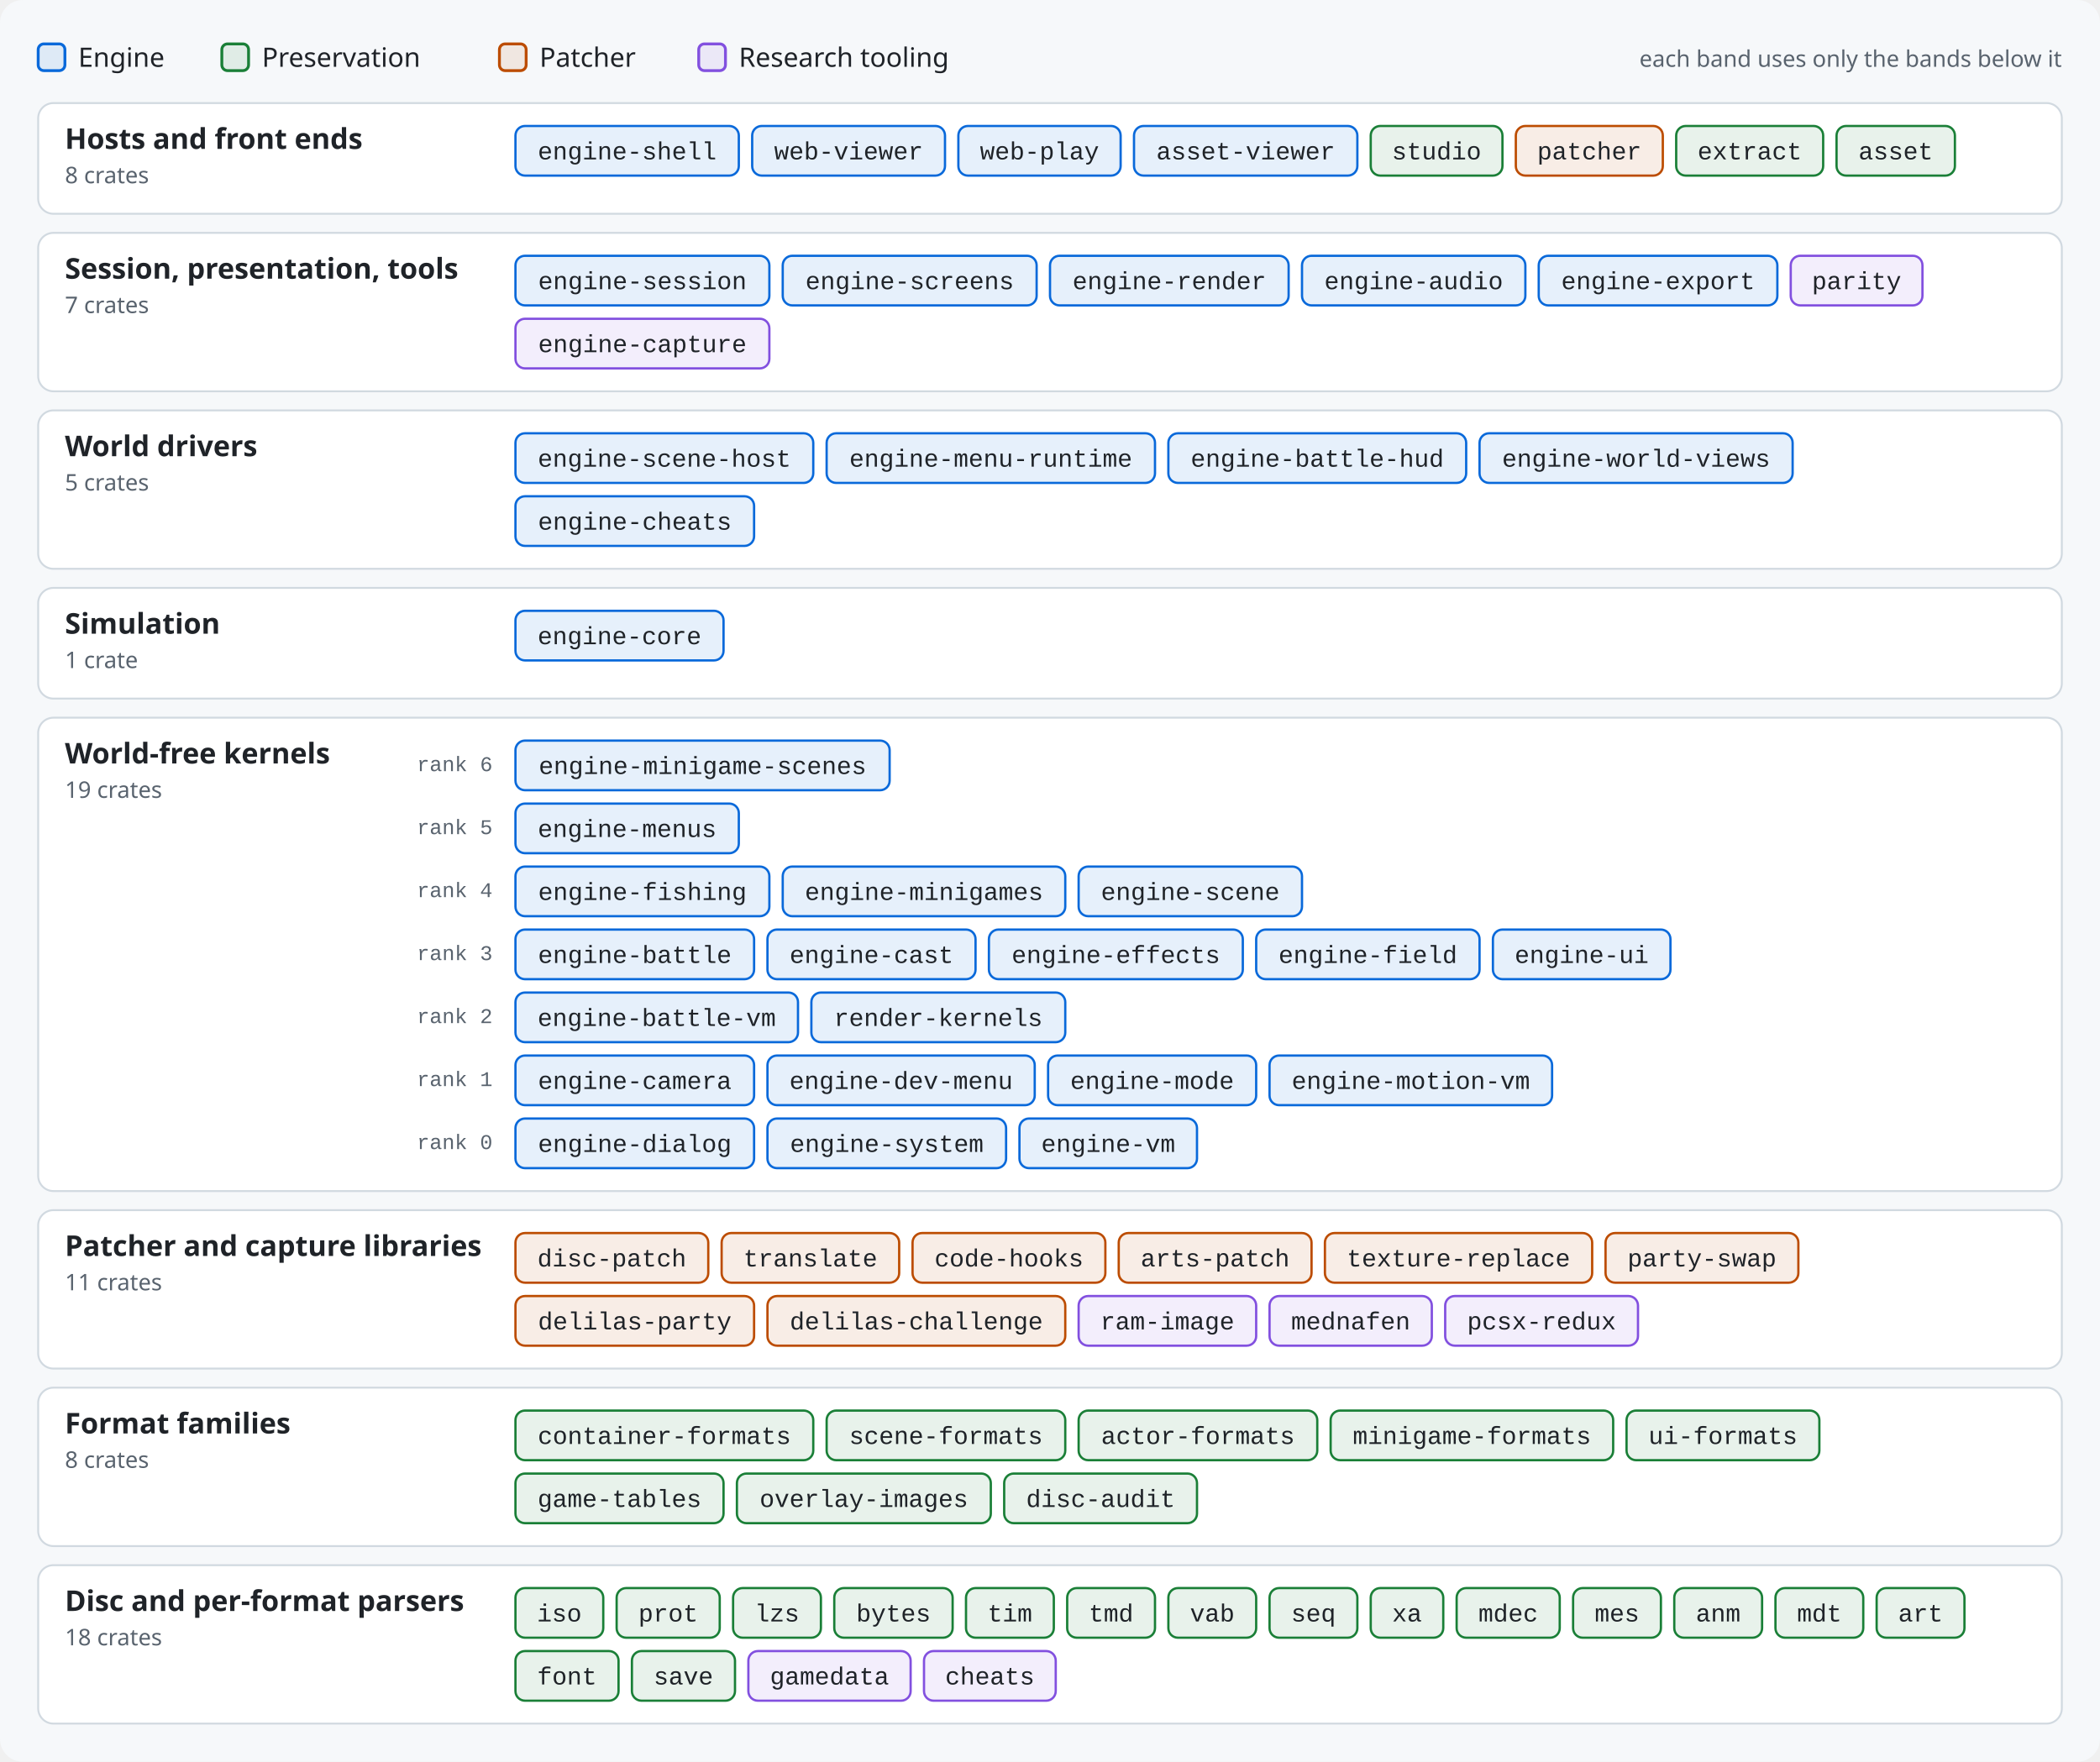
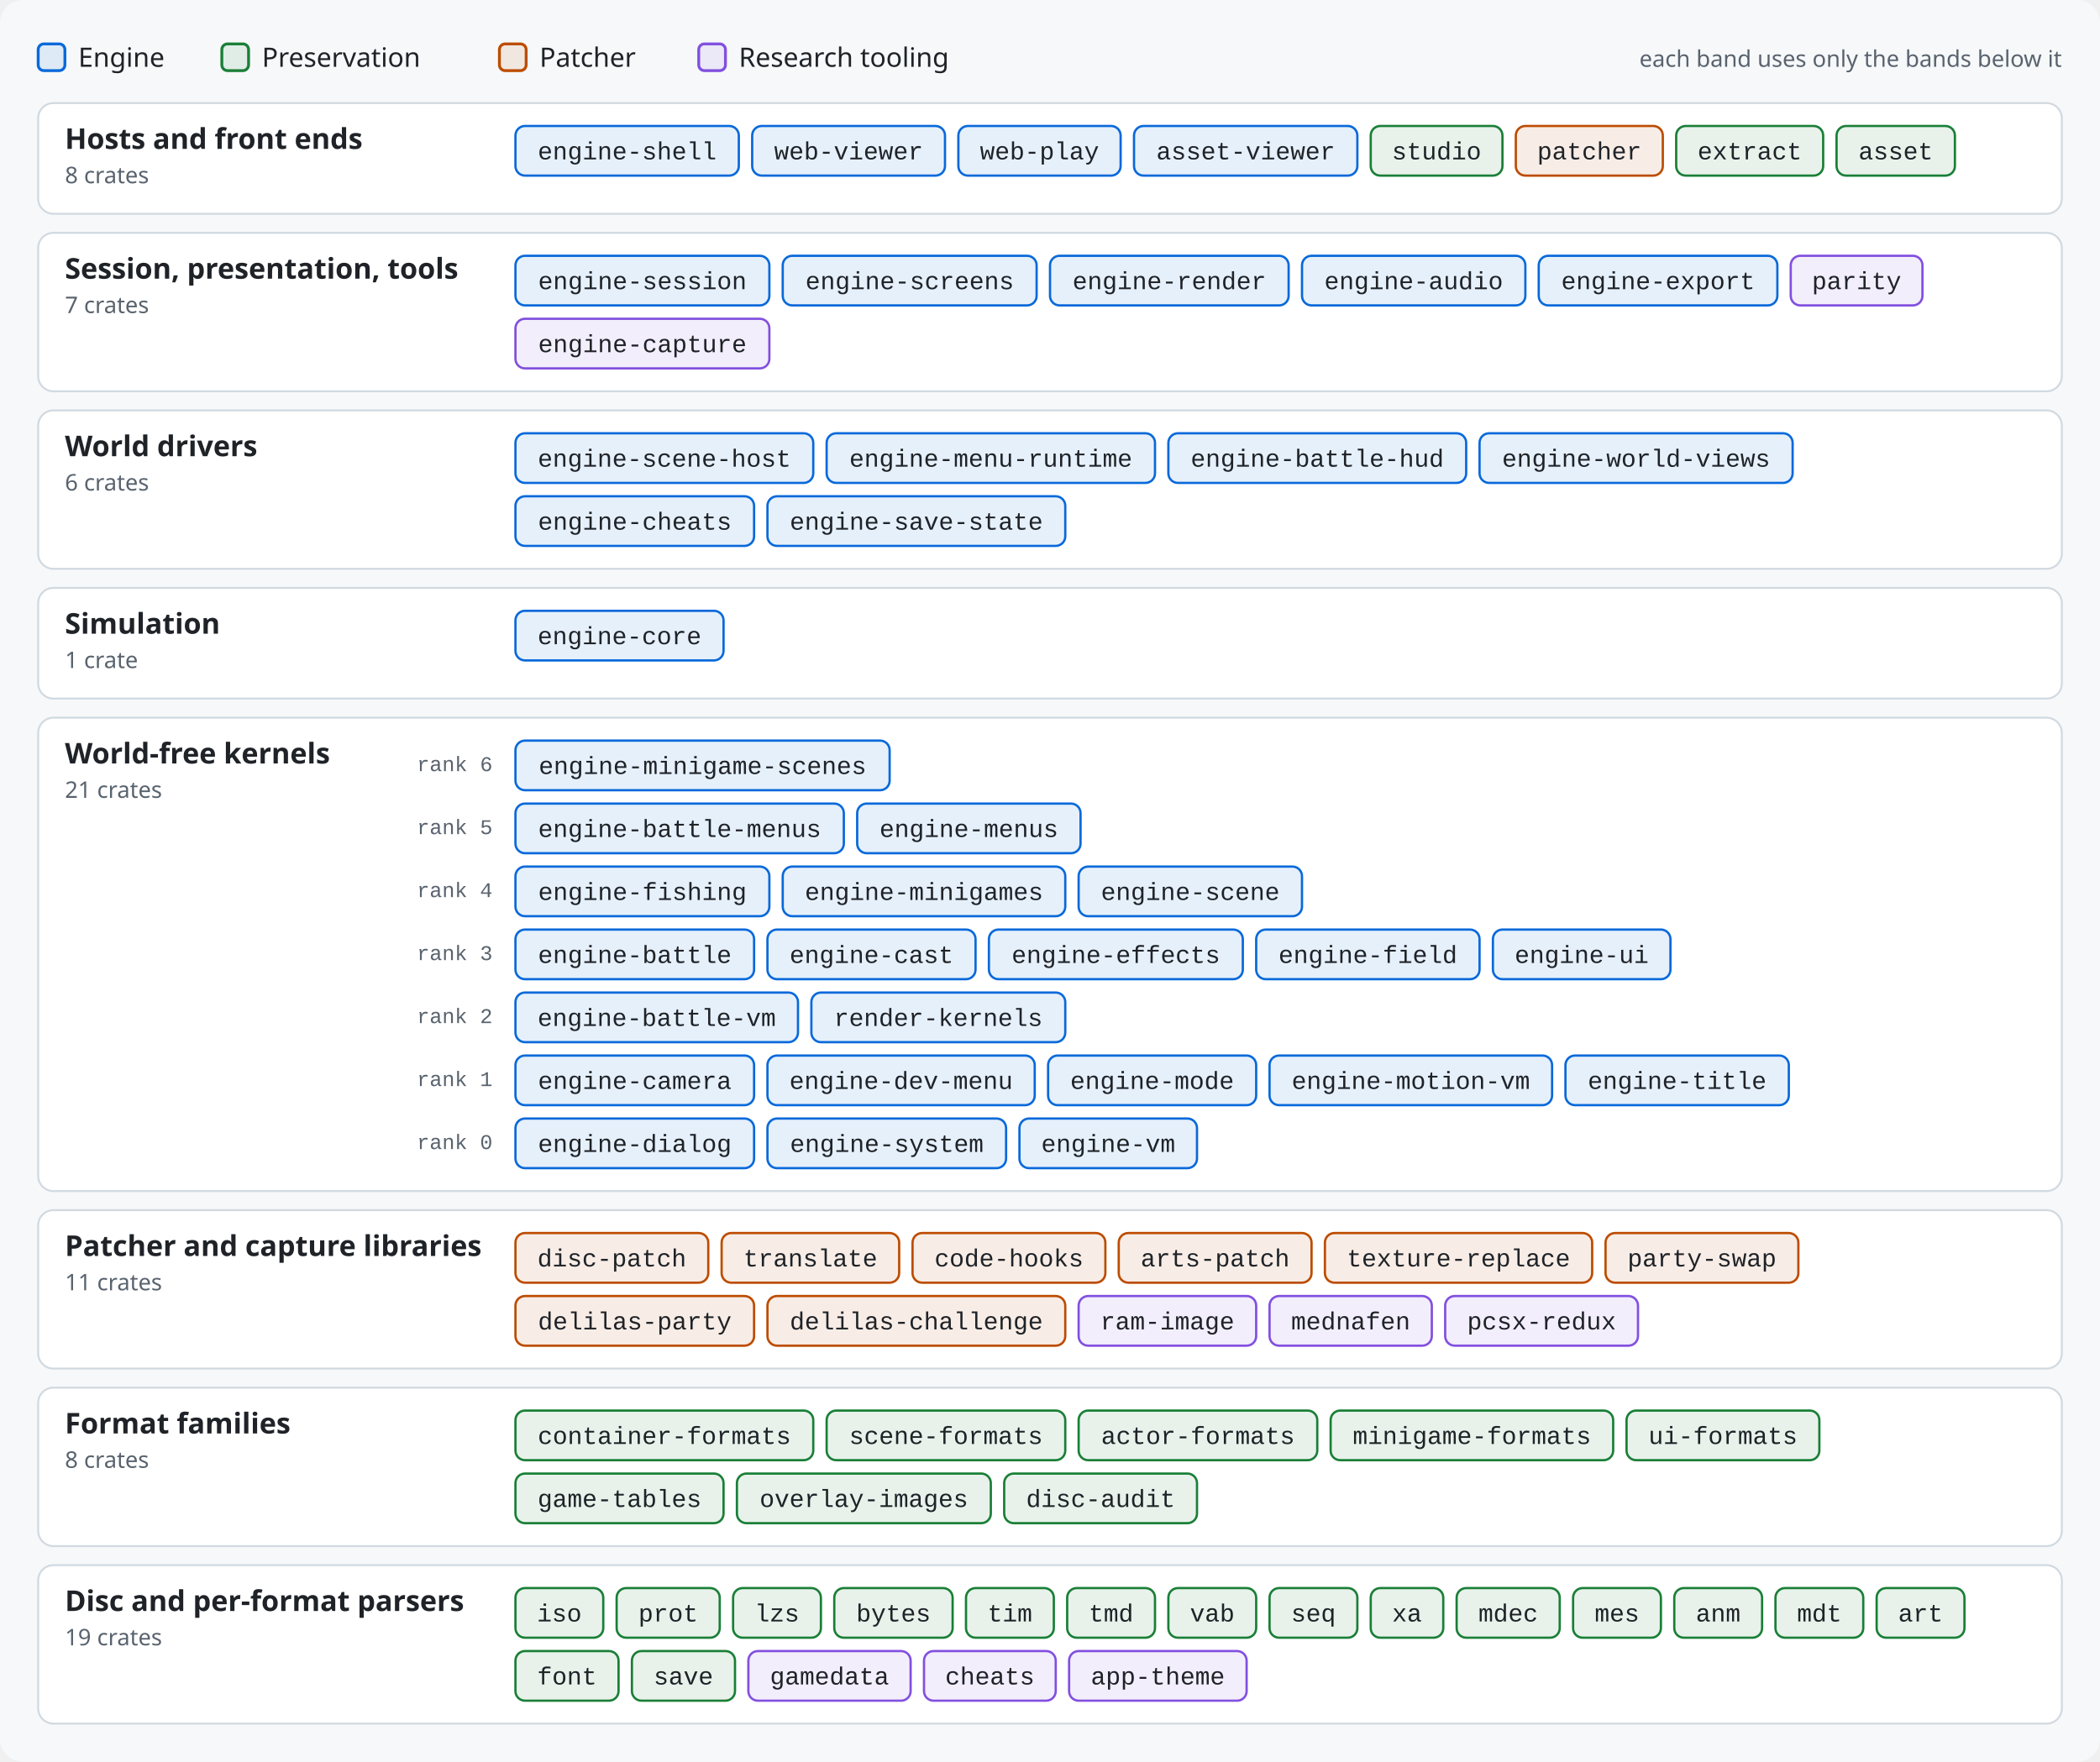
<svg xmlns="http://www.w3.org/2000/svg" viewBox="0 0 1100 923" width="1100" height="923" role="img" aria-labelledby="t d">
  <style>text{font-family:-apple-system, BlinkMacSystemFont, 'Segoe UI', 'Noto Sans', Helvetica, Arial, sans-serif;fill:#1f2328}.ch{font-family:ui-monospace, SFMono-Regular, Menlo, Consolas, 'Liberation Mono', monospace;font-size:13px}.bt{font-size:15px;font-weight:600}.mu{font-size:12px;fill:#59636e}.rk{font-family:ui-monospace, SFMono-Regular, Menlo, Consolas, 'Liberation Mono', monospace;font-size:11px;fill:#59636e}.lg{font-size:14px}</style>
  <rect width="1100" height="923" rx="12" fill="#f6f8fa" />
  <rect x="20" y="23" width="14" height="14" rx="3" fill="#0969da" fill-opacity="0.10" stroke="#0969da" stroke-width="1.5" />
  <text x="41" y="35" class="lg">Engine</text>
  <rect x="116.2" y="23" width="14" height="14" rx="3" fill="#1a7f37" fill-opacity="0.10" stroke="#1a7f37" stroke-width="1.5" />
  <text x="137.2" y="35" class="lg">Preservation</text>
  <rect x="261.6" y="23" width="14" height="14" rx="3" fill="#bc4c00" fill-opacity="0.10" stroke="#bc4c00" stroke-width="1.5" />
  <text x="282.6" y="35" class="lg">Patcher</text>
  <rect x="366" y="23" width="14" height="14" rx="3" fill="#8250df" fill-opacity="0.10" stroke="#8250df" stroke-width="1.5" />
  <text x="387" y="35" class="lg">Research tooling</text>
  <text x="1080" y="35" class="mu" text-anchor="end">each band uses only the bands below it</text>
  <rect x="20" y="54" width="1060" height="58" rx="8" fill="#ffffff" stroke="#d1d9e0" />
  <text x="34" y="78" class="bt">Hosts and front ends</text>
  <text x="34" y="96" class="mu">8 crates</text>
  <g>
    <rect x="270" y="66" width="117" height="26" rx="5" fill="#0969da" fill-opacity="0.10" stroke="#0969da" stroke-width="1.2" />
    <text x="328.5" y="83.5" class="ch" text-anchor="middle">engine-shell</text>
  </g>
  <g>
    <rect x="394" y="66" width="101" height="26" rx="5" fill="#0969da" fill-opacity="0.10" stroke="#0969da" stroke-width="1.2" />
    <text x="444.5" y="83.5" class="ch" text-anchor="middle">web-viewer</text>
  </g>
  <g>
    <rect x="502" y="66" width="85" height="26" rx="5" fill="#0969da" fill-opacity="0.10" stroke="#0969da" stroke-width="1.2" />
    <text x="544.5" y="83.5" class="ch" text-anchor="middle">web-play</text>
  </g>
  <g>
    <rect x="594" y="66" width="117" height="26" rx="5" fill="#0969da" fill-opacity="0.10" stroke="#0969da" stroke-width="1.2" />
    <text x="652.5" y="83.5" class="ch" text-anchor="middle">asset-viewer</text>
  </g>
  <g>
    <rect x="718" y="66" width="69" height="26" rx="5" fill="#1a7f37" fill-opacity="0.10" stroke="#1a7f37" stroke-width="1.2" />
    <text x="752.5" y="83.5" class="ch" text-anchor="middle">studio</text>
  </g>
  <g>
    <rect x="794" y="66" width="77" height="26" rx="5" fill="#bc4c00" fill-opacity="0.10" stroke="#bc4c00" stroke-width="1.2" />
    <text x="832.5" y="83.5" class="ch" text-anchor="middle">patcher</text>
  </g>
  <g>
    <rect x="878" y="66" width="77" height="26" rx="5" fill="#1a7f37" fill-opacity="0.10" stroke="#1a7f37" stroke-width="1.2" />
    <text x="916.5" y="83.5" class="ch" text-anchor="middle">extract</text>
  </g>
  <g>
    <rect x="962" y="66" width="62" height="26" rx="5" fill="#1a7f37" fill-opacity="0.10" stroke="#1a7f37" stroke-width="1.2" />
    <text x="993.0" y="83.5" class="ch" text-anchor="middle">asset</text>
  </g>
  <rect x="20" y="122" width="1060" height="83" rx="8" fill="#ffffff" stroke="#d1d9e0" />
  <text x="34" y="146" class="bt">Session, presentation, tools</text>
  <text x="34" y="164" class="mu">7 crates</text>
  <g>
    <rect x="270" y="134" width="133" height="26" rx="5" fill="#0969da" fill-opacity="0.10" stroke="#0969da" stroke-width="1.2" />
    <text x="336.5" y="151.5" class="ch" text-anchor="middle">engine-session</text>
  </g>
  <g>
    <rect x="410" y="134" width="133" height="26" rx="5" fill="#0969da" fill-opacity="0.10" stroke="#0969da" stroke-width="1.2" />
    <text x="476.5" y="151.5" class="ch" text-anchor="middle">engine-screens</text>
  </g>
  <g>
    <rect x="550" y="134" width="125" height="26" rx="5" fill="#0969da" fill-opacity="0.10" stroke="#0969da" stroke-width="1.2" />
    <text x="612.5" y="151.5" class="ch" text-anchor="middle">engine-render</text>
  </g>
  <g>
    <rect x="682" y="134" width="117" height="26" rx="5" fill="#0969da" fill-opacity="0.10" stroke="#0969da" stroke-width="1.2" />
    <text x="740.5" y="151.5" class="ch" text-anchor="middle">engine-audio</text>
  </g>
  <g>
    <rect x="806" y="134" width="125" height="26" rx="5" fill="#0969da" fill-opacity="0.10" stroke="#0969da" stroke-width="1.2" />
    <text x="868.5" y="151.5" class="ch" text-anchor="middle">engine-export</text>
  </g>
  <g>
    <rect x="938" y="134" width="69" height="26" rx="5" fill="#8250df" fill-opacity="0.10" stroke="#8250df" stroke-width="1.2" />
    <text x="972.5" y="151.5" class="ch" text-anchor="middle">parity</text>
  </g>
  <g>
    <rect x="270" y="167" width="133" height="26" rx="5" fill="#8250df" fill-opacity="0.10" stroke="#8250df" stroke-width="1.2" />
    <text x="336.5" y="184.5" class="ch" text-anchor="middle">engine-capture</text>
  </g>
  <rect x="20" y="215" width="1060" height="83" rx="8" fill="#ffffff" stroke="#d1d9e0" />
  <text x="34" y="239" class="bt">World drivers</text>
-   <text x="34" y="257" class="mu">5 crates</text>
+   <text x="34" y="257" class="mu">6 crates</text>
  <g>
    <rect x="270" y="227" width="156" height="26" rx="5" fill="#0969da" fill-opacity="0.10" stroke="#0969da" stroke-width="1.2" />
    <text x="348.0" y="244.5" class="ch" text-anchor="middle">engine-scene-host</text>
  </g>
  <g>
    <rect x="433" y="227" width="172" height="26" rx="5" fill="#0969da" fill-opacity="0.10" stroke="#0969da" stroke-width="1.2" />
    <text x="519.0" y="244.5" class="ch" text-anchor="middle">engine-menu-runtime</text>
  </g>
  <g>
    <rect x="612" y="227" width="156" height="26" rx="5" fill="#0969da" fill-opacity="0.10" stroke="#0969da" stroke-width="1.2" />
    <text x="690.0" y="244.5" class="ch" text-anchor="middle">engine-battle-hud</text>
  </g>
  <g>
    <rect x="775" y="227" width="164" height="26" rx="5" fill="#0969da" fill-opacity="0.10" stroke="#0969da" stroke-width="1.2" />
    <text x="857.0" y="244.5" class="ch" text-anchor="middle">engine-world-views</text>
  </g>
  <g>
    <rect x="270" y="260" width="125" height="26" rx="5" fill="#0969da" fill-opacity="0.10" stroke="#0969da" stroke-width="1.2" />
    <text x="332.5" y="277.5" class="ch" text-anchor="middle">engine-cheats</text>
+   </g>
+   <g>
+     <rect x="402" y="260" width="156" height="26" rx="5" fill="#0969da" fill-opacity="0.10" stroke="#0969da" stroke-width="1.2" />
+     <text x="480.0" y="277.5" class="ch" text-anchor="middle">engine-save-state</text>
  </g>
  <rect x="20" y="308" width="1060" height="58" rx="8" fill="#ffffff" stroke="#d1d9e0" />
  <text x="34" y="332" class="bt">Simulation</text>
  <text x="34" y="350" class="mu">1 crate</text>
  <g>
    <rect x="270" y="320" width="109" height="26" rx="5" fill="#0969da" fill-opacity="0.10" stroke="#0969da" stroke-width="1.2" />
    <text x="324.5" y="337.5" class="ch" text-anchor="middle">engine-core</text>
  </g>
  <rect x="20" y="376" width="1060" height="248" rx="8" fill="#ffffff" stroke="#d1d9e0" />
  <text x="34" y="400" class="bt">World-free kernels</text>
-   <text x="34" y="418" class="mu">19 crates</text>
+   <text x="34" y="418" class="mu">21 crates</text>
  <text x="258" y="404" class="rk" text-anchor="end">rank 6</text>
  <g>
    <rect x="270" y="388" width="196" height="26" rx="5" fill="#0969da" fill-opacity="0.10" stroke="#0969da" stroke-width="1.2" />
    <text x="368.0" y="405.5" class="ch" text-anchor="middle">engine-minigame-scenes</text>
  </g>
  <text x="258" y="437" class="rk" text-anchor="end">rank 5</text>
  <g>
-     <rect x="270" y="421" width="117" height="26" rx="5" fill="#0969da" fill-opacity="0.10" stroke="#0969da" stroke-width="1.2" />
-     <text x="328.5" y="438.5" class="ch" text-anchor="middle">engine-menus</text>
+     <rect x="270" y="421" width="172" height="26" rx="5" fill="#0969da" fill-opacity="0.10" stroke="#0969da" stroke-width="1.2" />
+     <text x="356.0" y="438.5" class="ch" text-anchor="middle">engine-battle-menus</text>
+   </g>
+   <g>
+     <rect x="449" y="421" width="117" height="26" rx="5" fill="#0969da" fill-opacity="0.10" stroke="#0969da" stroke-width="1.2" />
+     <text x="507.5" y="438.5" class="ch" text-anchor="middle">engine-menus</text>
  </g>
  <text x="258" y="470" class="rk" text-anchor="end">rank 4</text>
  <g>
    <rect x="270" y="454" width="133" height="26" rx="5" fill="#0969da" fill-opacity="0.10" stroke="#0969da" stroke-width="1.2" />
    <text x="336.5" y="471.5" class="ch" text-anchor="middle">engine-fishing</text>
  </g>
  <g>
    <rect x="410" y="454" width="148" height="26" rx="5" fill="#0969da" fill-opacity="0.10" stroke="#0969da" stroke-width="1.2" />
    <text x="484.0" y="471.5" class="ch" text-anchor="middle">engine-minigames</text>
  </g>
  <g>
    <rect x="565" y="454" width="117" height="26" rx="5" fill="#0969da" fill-opacity="0.10" stroke="#0969da" stroke-width="1.2" />
    <text x="623.5" y="471.5" class="ch" text-anchor="middle">engine-scene</text>
  </g>
  <text x="258" y="503" class="rk" text-anchor="end">rank 3</text>
  <g>
    <rect x="270" y="487" width="125" height="26" rx="5" fill="#0969da" fill-opacity="0.10" stroke="#0969da" stroke-width="1.2" />
    <text x="332.5" y="504.5" class="ch" text-anchor="middle">engine-battle</text>
  </g>
  <g>
    <rect x="402" y="487" width="109" height="26" rx="5" fill="#0969da" fill-opacity="0.10" stroke="#0969da" stroke-width="1.2" />
    <text x="456.5" y="504.5" class="ch" text-anchor="middle">engine-cast</text>
  </g>
  <g>
    <rect x="518" y="487" width="133" height="26" rx="5" fill="#0969da" fill-opacity="0.10" stroke="#0969da" stroke-width="1.2" />
    <text x="584.5" y="504.5" class="ch" text-anchor="middle">engine-effects</text>
  </g>
  <g>
    <rect x="658" y="487" width="117" height="26" rx="5" fill="#0969da" fill-opacity="0.10" stroke="#0969da" stroke-width="1.2" />
    <text x="716.5" y="504.5" class="ch" text-anchor="middle">engine-field</text>
  </g>
  <g>
    <rect x="782" y="487" width="93" height="26" rx="5" fill="#0969da" fill-opacity="0.10" stroke="#0969da" stroke-width="1.2" />
    <text x="828.5" y="504.5" class="ch" text-anchor="middle">engine-ui</text>
  </g>
  <text x="258" y="536" class="rk" text-anchor="end">rank 2</text>
  <g>
    <rect x="270" y="520" width="148" height="26" rx="5" fill="#0969da" fill-opacity="0.10" stroke="#0969da" stroke-width="1.2" />
    <text x="344.0" y="537.5" class="ch" text-anchor="middle">engine-battle-vm</text>
  </g>
  <g>
    <rect x="425" y="520" width="133" height="26" rx="5" fill="#0969da" fill-opacity="0.10" stroke="#0969da" stroke-width="1.2" />
    <text x="491.5" y="537.5" class="ch" text-anchor="middle">render-kernels</text>
  </g>
  <text x="258" y="569" class="rk" text-anchor="end">rank 1</text>
  <g>
    <rect x="270" y="553" width="125" height="26" rx="5" fill="#0969da" fill-opacity="0.10" stroke="#0969da" stroke-width="1.2" />
    <text x="332.5" y="570.5" class="ch" text-anchor="middle">engine-camera</text>
  </g>
  <g>
    <rect x="402" y="553" width="140" height="26" rx="5" fill="#0969da" fill-opacity="0.10" stroke="#0969da" stroke-width="1.2" />
    <text x="472.0" y="570.5" class="ch" text-anchor="middle">engine-dev-menu</text>
  </g>
  <g>
    <rect x="549" y="553" width="109" height="26" rx="5" fill="#0969da" fill-opacity="0.10" stroke="#0969da" stroke-width="1.2" />
    <text x="603.5" y="570.5" class="ch" text-anchor="middle">engine-mode</text>
  </g>
  <g>
    <rect x="665" y="553" width="148" height="26" rx="5" fill="#0969da" fill-opacity="0.10" stroke="#0969da" stroke-width="1.2" />
    <text x="739.0" y="570.5" class="ch" text-anchor="middle">engine-motion-vm</text>
+   </g>
+   <g>
+     <rect x="820" y="553" width="117" height="26" rx="5" fill="#0969da" fill-opacity="0.10" stroke="#0969da" stroke-width="1.2" />
+     <text x="878.5" y="570.5" class="ch" text-anchor="middle">engine-title</text>
  </g>
  <text x="258" y="602" class="rk" text-anchor="end">rank 0</text>
  <g>
    <rect x="270" y="586" width="125" height="26" rx="5" fill="#0969da" fill-opacity="0.10" stroke="#0969da" stroke-width="1.2" />
    <text x="332.5" y="603.5" class="ch" text-anchor="middle">engine-dialog</text>
  </g>
  <g>
    <rect x="402" y="586" width="125" height="26" rx="5" fill="#0969da" fill-opacity="0.10" stroke="#0969da" stroke-width="1.2" />
    <text x="464.5" y="603.5" class="ch" text-anchor="middle">engine-system</text>
  </g>
  <g>
    <rect x="534" y="586" width="93" height="26" rx="5" fill="#0969da" fill-opacity="0.10" stroke="#0969da" stroke-width="1.2" />
    <text x="580.5" y="603.5" class="ch" text-anchor="middle">engine-vm</text>
  </g>
  <rect x="20" y="634" width="1060" height="83" rx="8" fill="#ffffff" stroke="#d1d9e0" />
  <text x="34" y="658" class="bt">Patcher and capture libraries</text>
  <text x="34" y="676" class="mu">11 crates</text>
  <g>
    <rect x="270" y="646" width="101" height="26" rx="5" fill="#bc4c00" fill-opacity="0.10" stroke="#bc4c00" stroke-width="1.2" />
    <text x="320.5" y="663.5" class="ch" text-anchor="middle">disc-patch</text>
  </g>
  <g>
    <rect x="378" y="646" width="93" height="26" rx="5" fill="#bc4c00" fill-opacity="0.10" stroke="#bc4c00" stroke-width="1.2" />
    <text x="424.5" y="663.5" class="ch" text-anchor="middle">translate</text>
  </g>
  <g>
    <rect x="478" y="646" width="101" height="26" rx="5" fill="#bc4c00" fill-opacity="0.10" stroke="#bc4c00" stroke-width="1.2" />
    <text x="528.5" y="663.5" class="ch" text-anchor="middle">code-hooks</text>
  </g>
  <g>
    <rect x="586" y="646" width="101" height="26" rx="5" fill="#bc4c00" fill-opacity="0.10" stroke="#bc4c00" stroke-width="1.2" />
    <text x="636.5" y="663.5" class="ch" text-anchor="middle">arts-patch</text>
  </g>
  <g>
    <rect x="694" y="646" width="140" height="26" rx="5" fill="#bc4c00" fill-opacity="0.10" stroke="#bc4c00" stroke-width="1.2" />
    <text x="764.0" y="663.5" class="ch" text-anchor="middle">texture-replace</text>
  </g>
  <g>
    <rect x="841" y="646" width="101" height="26" rx="5" fill="#bc4c00" fill-opacity="0.10" stroke="#bc4c00" stroke-width="1.2" />
    <text x="891.5" y="663.5" class="ch" text-anchor="middle">party-swap</text>
  </g>
  <g>
    <rect x="270" y="679" width="125" height="26" rx="5" fill="#bc4c00" fill-opacity="0.10" stroke="#bc4c00" stroke-width="1.2" />
    <text x="332.5" y="696.5" class="ch" text-anchor="middle">delilas-party</text>
  </g>
  <g>
    <rect x="402" y="679" width="156" height="26" rx="5" fill="#bc4c00" fill-opacity="0.10" stroke="#bc4c00" stroke-width="1.2" />
    <text x="480.0" y="696.5" class="ch" text-anchor="middle">delilas-challenge</text>
  </g>
  <g>
    <rect x="565" y="679" width="93" height="26" rx="5" fill="#8250df" fill-opacity="0.10" stroke="#8250df" stroke-width="1.2" />
    <text x="611.5" y="696.5" class="ch" text-anchor="middle">ram-image</text>
  </g>
  <g>
    <rect x="665" y="679" width="85" height="26" rx="5" fill="#8250df" fill-opacity="0.10" stroke="#8250df" stroke-width="1.2" />
    <text x="707.5" y="696.5" class="ch" text-anchor="middle">mednafen</text>
  </g>
  <g>
    <rect x="757" y="679" width="101" height="26" rx="5" fill="#8250df" fill-opacity="0.10" stroke="#8250df" stroke-width="1.2" />
    <text x="807.5" y="696.5" class="ch" text-anchor="middle">pcsx-redux</text>
  </g>
  <rect x="20" y="727" width="1060" height="83" rx="8" fill="#ffffff" stroke="#d1d9e0" />
  <text x="34" y="751" class="bt">Format families</text>
  <text x="34" y="769" class="mu">8 crates</text>
  <g>
    <rect x="270" y="739" width="156" height="26" rx="5" fill="#1a7f37" fill-opacity="0.10" stroke="#1a7f37" stroke-width="1.2" />
    <text x="348.0" y="756.5" class="ch" text-anchor="middle">container-formats</text>
  </g>
  <g>
    <rect x="433" y="739" width="125" height="26" rx="5" fill="#1a7f37" fill-opacity="0.10" stroke="#1a7f37" stroke-width="1.2" />
    <text x="495.5" y="756.5" class="ch" text-anchor="middle">scene-formats</text>
  </g>
  <g>
    <rect x="565" y="739" width="125" height="26" rx="5" fill="#1a7f37" fill-opacity="0.10" stroke="#1a7f37" stroke-width="1.2" />
    <text x="627.5" y="756.5" class="ch" text-anchor="middle">actor-formats</text>
  </g>
  <g>
    <rect x="697" y="739" width="148" height="26" rx="5" fill="#1a7f37" fill-opacity="0.10" stroke="#1a7f37" stroke-width="1.2" />
    <text x="771.0" y="756.5" class="ch" text-anchor="middle">minigame-formats</text>
  </g>
  <g>
    <rect x="852" y="739" width="101" height="26" rx="5" fill="#1a7f37" fill-opacity="0.10" stroke="#1a7f37" stroke-width="1.2" />
    <text x="902.5" y="756.5" class="ch" text-anchor="middle">ui-formats</text>
  </g>
  <g>
    <rect x="270" y="772" width="109" height="26" rx="5" fill="#1a7f37" fill-opacity="0.10" stroke="#1a7f37" stroke-width="1.2" />
    <text x="324.5" y="789.5" class="ch" text-anchor="middle">game-tables</text>
  </g>
  <g>
    <rect x="386" y="772" width="133" height="26" rx="5" fill="#1a7f37" fill-opacity="0.10" stroke="#1a7f37" stroke-width="1.2" />
    <text x="452.5" y="789.5" class="ch" text-anchor="middle">overlay-images</text>
  </g>
  <g>
    <rect x="526" y="772" width="101" height="26" rx="5" fill="#1a7f37" fill-opacity="0.10" stroke="#1a7f37" stroke-width="1.2" />
    <text x="576.5" y="789.5" class="ch" text-anchor="middle">disc-audit</text>
  </g>
  <rect x="20" y="820" width="1060" height="83" rx="8" fill="#ffffff" stroke="#d1d9e0" />
  <text x="34" y="844" class="bt">Disc and per-format parsers</text>
-   <text x="34" y="862" class="mu">18 crates</text>
+   <text x="34" y="862" class="mu">19 crates</text>
  <g>
    <rect x="270" y="832" width="46" height="26" rx="5" fill="#1a7f37" fill-opacity="0.10" stroke="#1a7f37" stroke-width="1.2" />
    <text x="293.0" y="849.5" class="ch" text-anchor="middle">iso</text>
  </g>
  <g>
    <rect x="323" y="832" width="54" height="26" rx="5" fill="#1a7f37" fill-opacity="0.10" stroke="#1a7f37" stroke-width="1.2" />
    <text x="350.0" y="849.5" class="ch" text-anchor="middle">prot</text>
  </g>
  <g>
    <rect x="384" y="832" width="46" height="26" rx="5" fill="#1a7f37" fill-opacity="0.10" stroke="#1a7f37" stroke-width="1.2" />
    <text x="407.0" y="849.5" class="ch" text-anchor="middle">lzs</text>
  </g>
  <g>
    <rect x="437" y="832" width="62" height="26" rx="5" fill="#1a7f37" fill-opacity="0.10" stroke="#1a7f37" stroke-width="1.2" />
    <text x="468.0" y="849.5" class="ch" text-anchor="middle">bytes</text>
  </g>
  <g>
    <rect x="506" y="832" width="46" height="26" rx="5" fill="#1a7f37" fill-opacity="0.10" stroke="#1a7f37" stroke-width="1.2" />
    <text x="529.0" y="849.5" class="ch" text-anchor="middle">tim</text>
  </g>
  <g>
    <rect x="559" y="832" width="46" height="26" rx="5" fill="#1a7f37" fill-opacity="0.10" stroke="#1a7f37" stroke-width="1.2" />
    <text x="582.0" y="849.5" class="ch" text-anchor="middle">tmd</text>
  </g>
  <g>
    <rect x="612" y="832" width="46" height="26" rx="5" fill="#1a7f37" fill-opacity="0.10" stroke="#1a7f37" stroke-width="1.2" />
    <text x="635.0" y="849.5" class="ch" text-anchor="middle">vab</text>
  </g>
  <g>
    <rect x="665" y="832" width="46" height="26" rx="5" fill="#1a7f37" fill-opacity="0.10" stroke="#1a7f37" stroke-width="1.2" />
    <text x="688.0" y="849.5" class="ch" text-anchor="middle">seq</text>
  </g>
  <g>
    <rect x="718" y="832" width="38" height="26" rx="5" fill="#1a7f37" fill-opacity="0.10" stroke="#1a7f37" stroke-width="1.2" />
    <text x="737.0" y="849.5" class="ch" text-anchor="middle">xa</text>
  </g>
  <g>
    <rect x="763" y="832" width="54" height="26" rx="5" fill="#1a7f37" fill-opacity="0.10" stroke="#1a7f37" stroke-width="1.2" />
    <text x="790.0" y="849.5" class="ch" text-anchor="middle">mdec</text>
  </g>
  <g>
    <rect x="824" y="832" width="46" height="26" rx="5" fill="#1a7f37" fill-opacity="0.10" stroke="#1a7f37" stroke-width="1.2" />
    <text x="847.0" y="849.5" class="ch" text-anchor="middle">mes</text>
  </g>
  <g>
    <rect x="877" y="832" width="46" height="26" rx="5" fill="#1a7f37" fill-opacity="0.10" stroke="#1a7f37" stroke-width="1.2" />
    <text x="900.0" y="849.5" class="ch" text-anchor="middle">anm</text>
  </g>
  <g>
    <rect x="930" y="832" width="46" height="26" rx="5" fill="#1a7f37" fill-opacity="0.10" stroke="#1a7f37" stroke-width="1.2" />
    <text x="953.0" y="849.5" class="ch" text-anchor="middle">mdt</text>
  </g>
  <g>
    <rect x="983" y="832" width="46" height="26" rx="5" fill="#1a7f37" fill-opacity="0.10" stroke="#1a7f37" stroke-width="1.2" />
    <text x="1006.0" y="849.5" class="ch" text-anchor="middle">art</text>
  </g>
  <g>
    <rect x="270" y="865" width="54" height="26" rx="5" fill="#1a7f37" fill-opacity="0.10" stroke="#1a7f37" stroke-width="1.2" />
    <text x="297.0" y="882.5" class="ch" text-anchor="middle">font</text>
  </g>
  <g>
    <rect x="331" y="865" width="54" height="26" rx="5" fill="#1a7f37" fill-opacity="0.10" stroke="#1a7f37" stroke-width="1.2" />
    <text x="358.0" y="882.5" class="ch" text-anchor="middle">save</text>
  </g>
  <g>
    <rect x="392" y="865" width="85" height="26" rx="5" fill="#8250df" fill-opacity="0.10" stroke="#8250df" stroke-width="1.2" />
    <text x="434.5" y="882.5" class="ch" text-anchor="middle">gamedata</text>
  </g>
  <g>
    <rect x="484" y="865" width="69" height="26" rx="5" fill="#8250df" fill-opacity="0.10" stroke="#8250df" stroke-width="1.2" />
    <text x="518.5" y="882.5" class="ch" text-anchor="middle">cheats</text>
  </g>
+   <g>
+     <rect x="560" y="865" width="93" height="26" rx="5" fill="#8250df" fill-opacity="0.10" stroke="#8250df" stroke-width="1.2" />
+     <text x="606.5" y="882.5" class="ch" text-anchor="middle">app-theme</text>
+   </g>
</svg>
